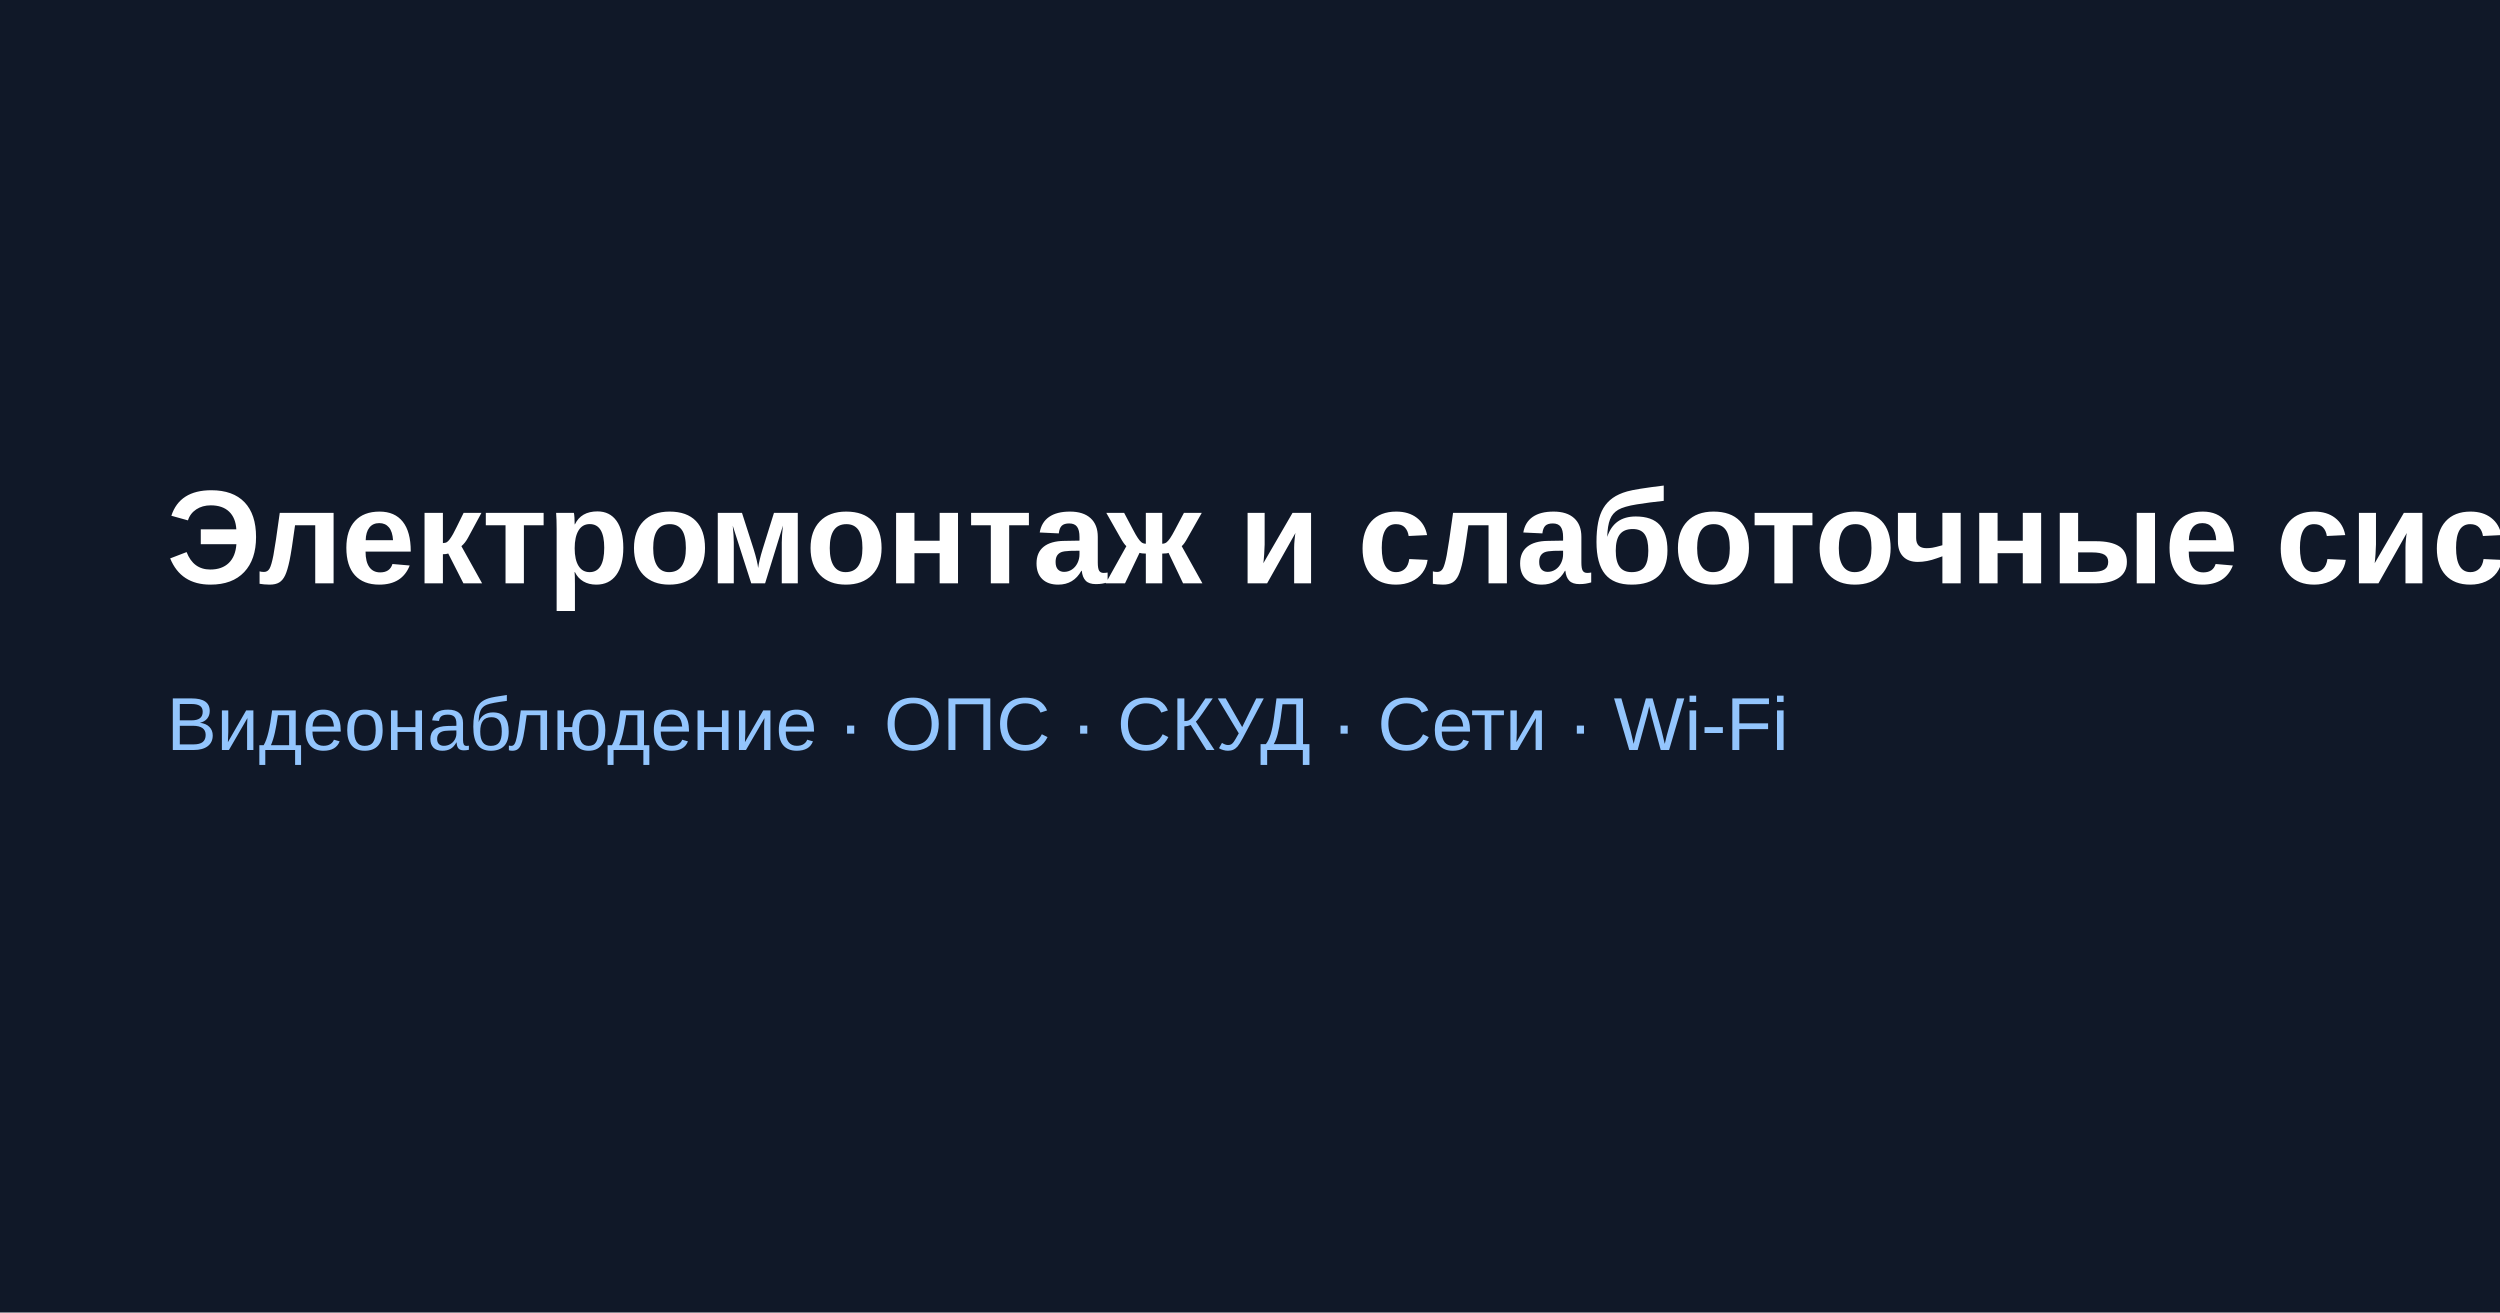
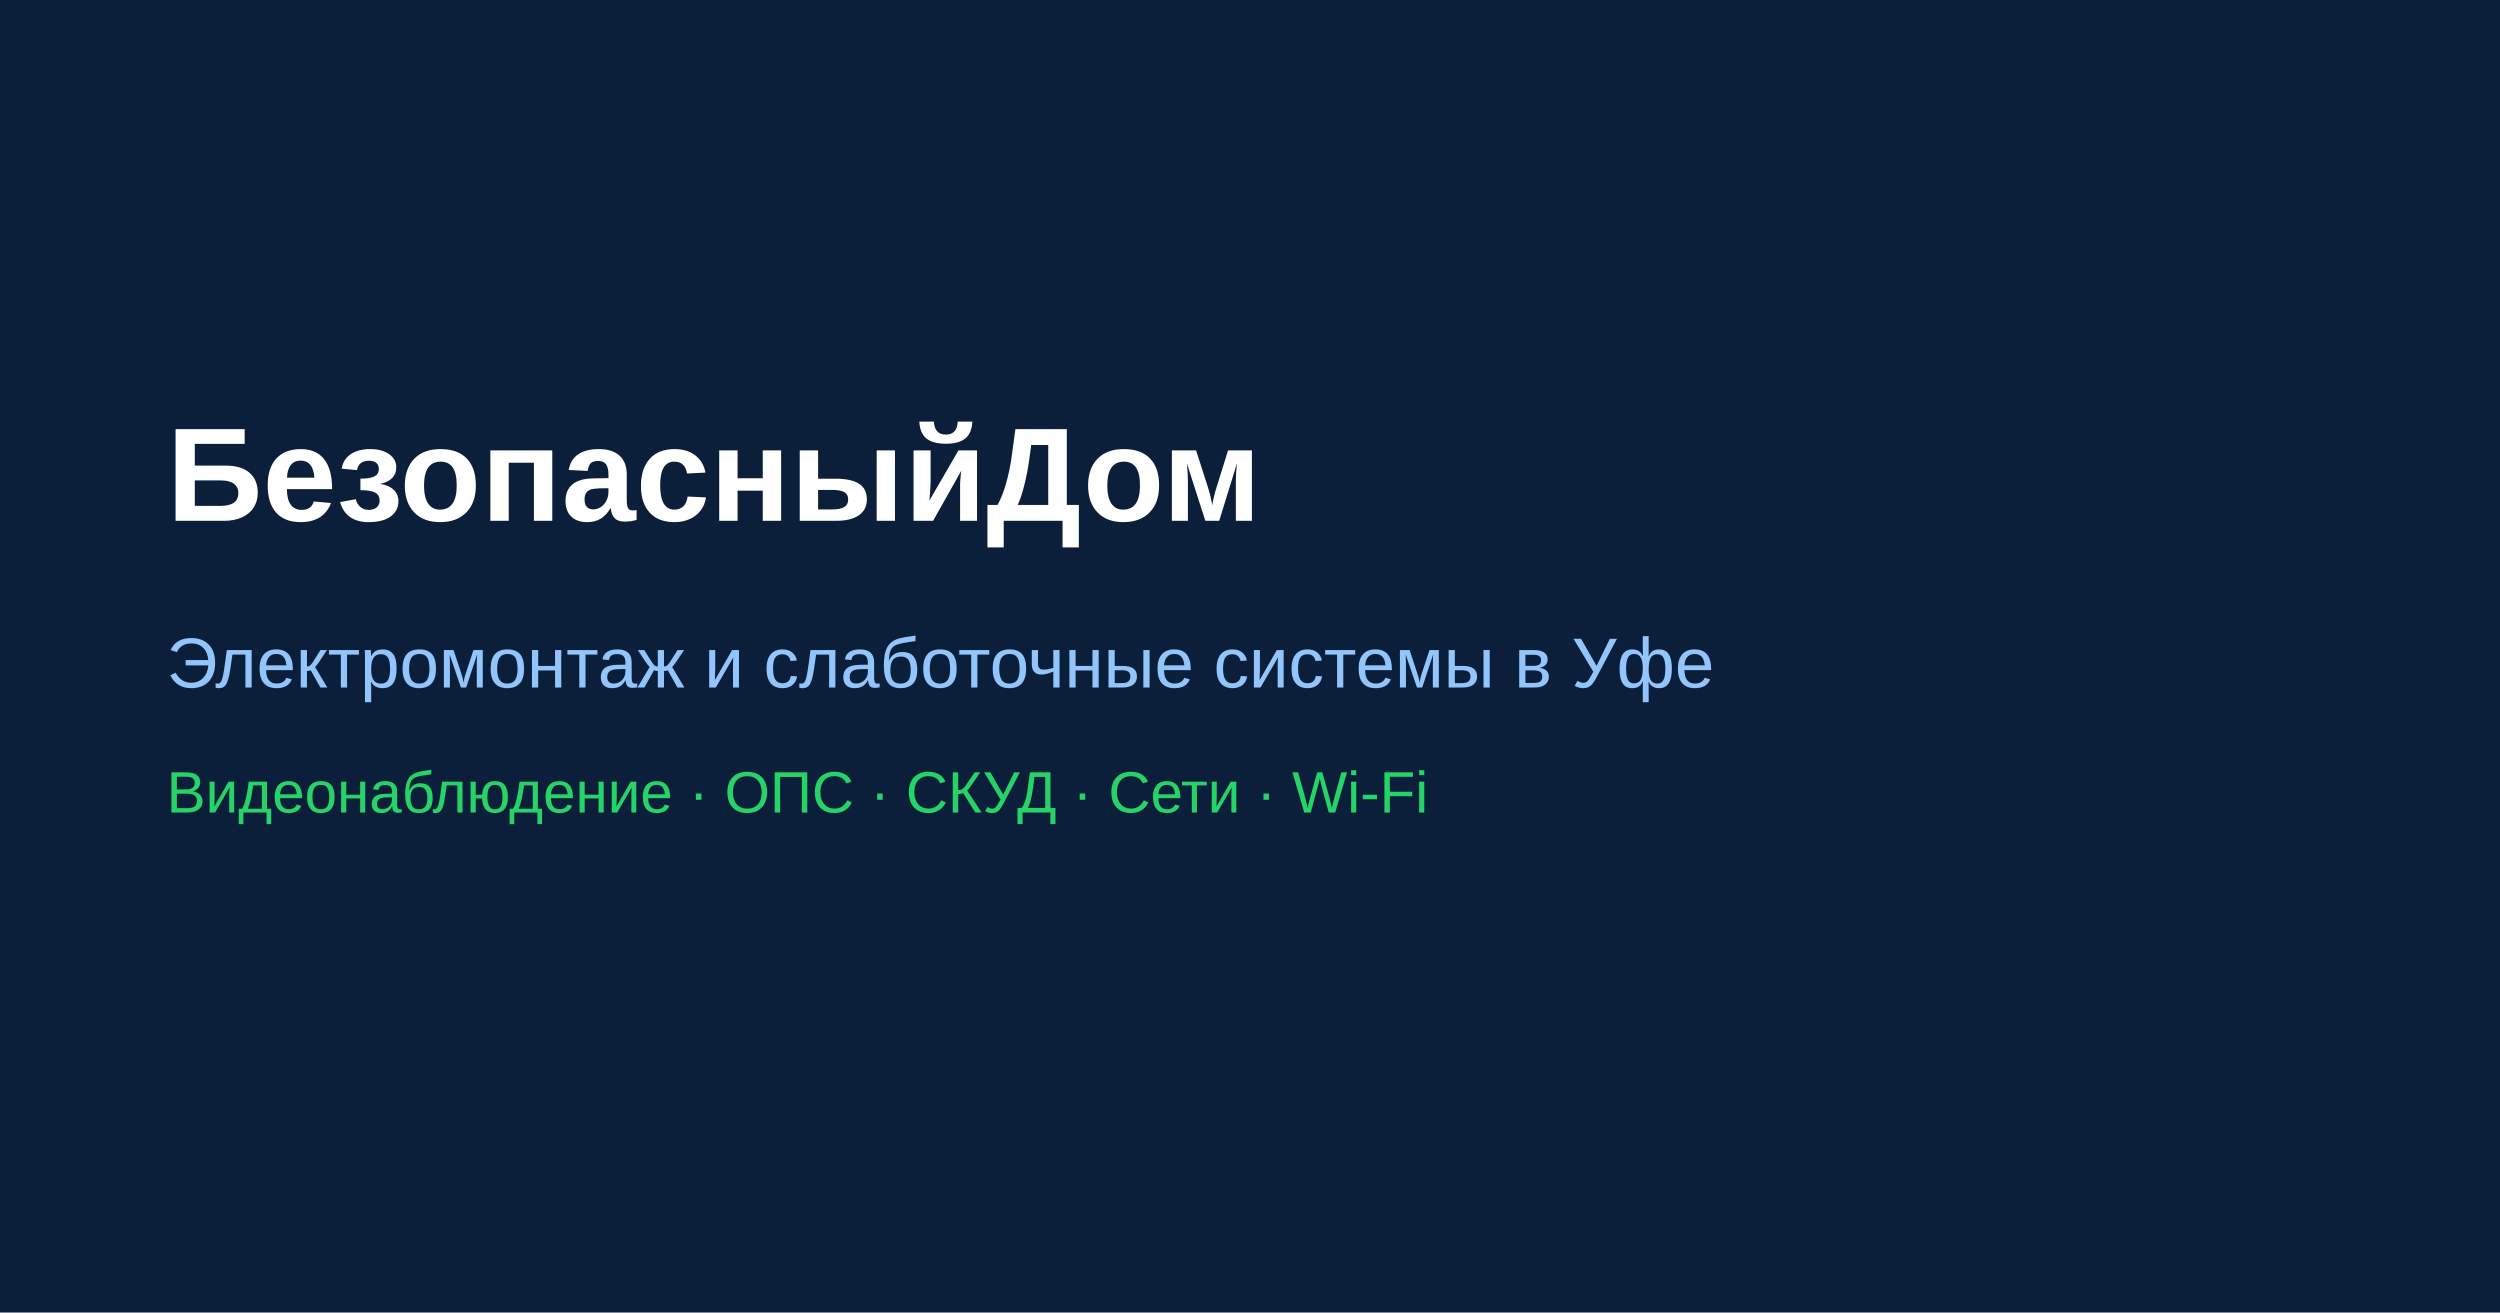
<svg xmlns="http://www.w3.org/2000/svg" width="1200" height="630" viewBox="0 0 1200 630">
-   <rect width="1200" height="630" fill="#101828" />
-   <text x="80" y="280" fill="#ffffff" font-family="Arial" font-size="64" font-weight="bold">Электромонтаж и слаботочные системы</text>
-   <text x="80" y="360" fill="#93c5fd" font-family="Arial" font-size="36">Видеонаблюдение · ОПС · СКУД · Сети · Wi-Fi</text>
+   <rect width="1200" height="630" fill="#0B1F3A" />
+   <text x="80" y="250" fill="#ffffff" font-family="Arial,sans-serif" font-size="64" font-weight="bold">БезопасныйДом</text>
+   <text x="80" y="330" fill="#93c5fd" font-family="Arial,sans-serif" font-size="34">Электромонтаж и слаботочные системы в Уфе</text>
+   <text x="80" y="390" fill="#25D366" font-family="Arial,sans-serif" font-size="28">Видеонаблюдение · ОПС · СКУД · Сети · Wi-Fi</text>
</svg>
